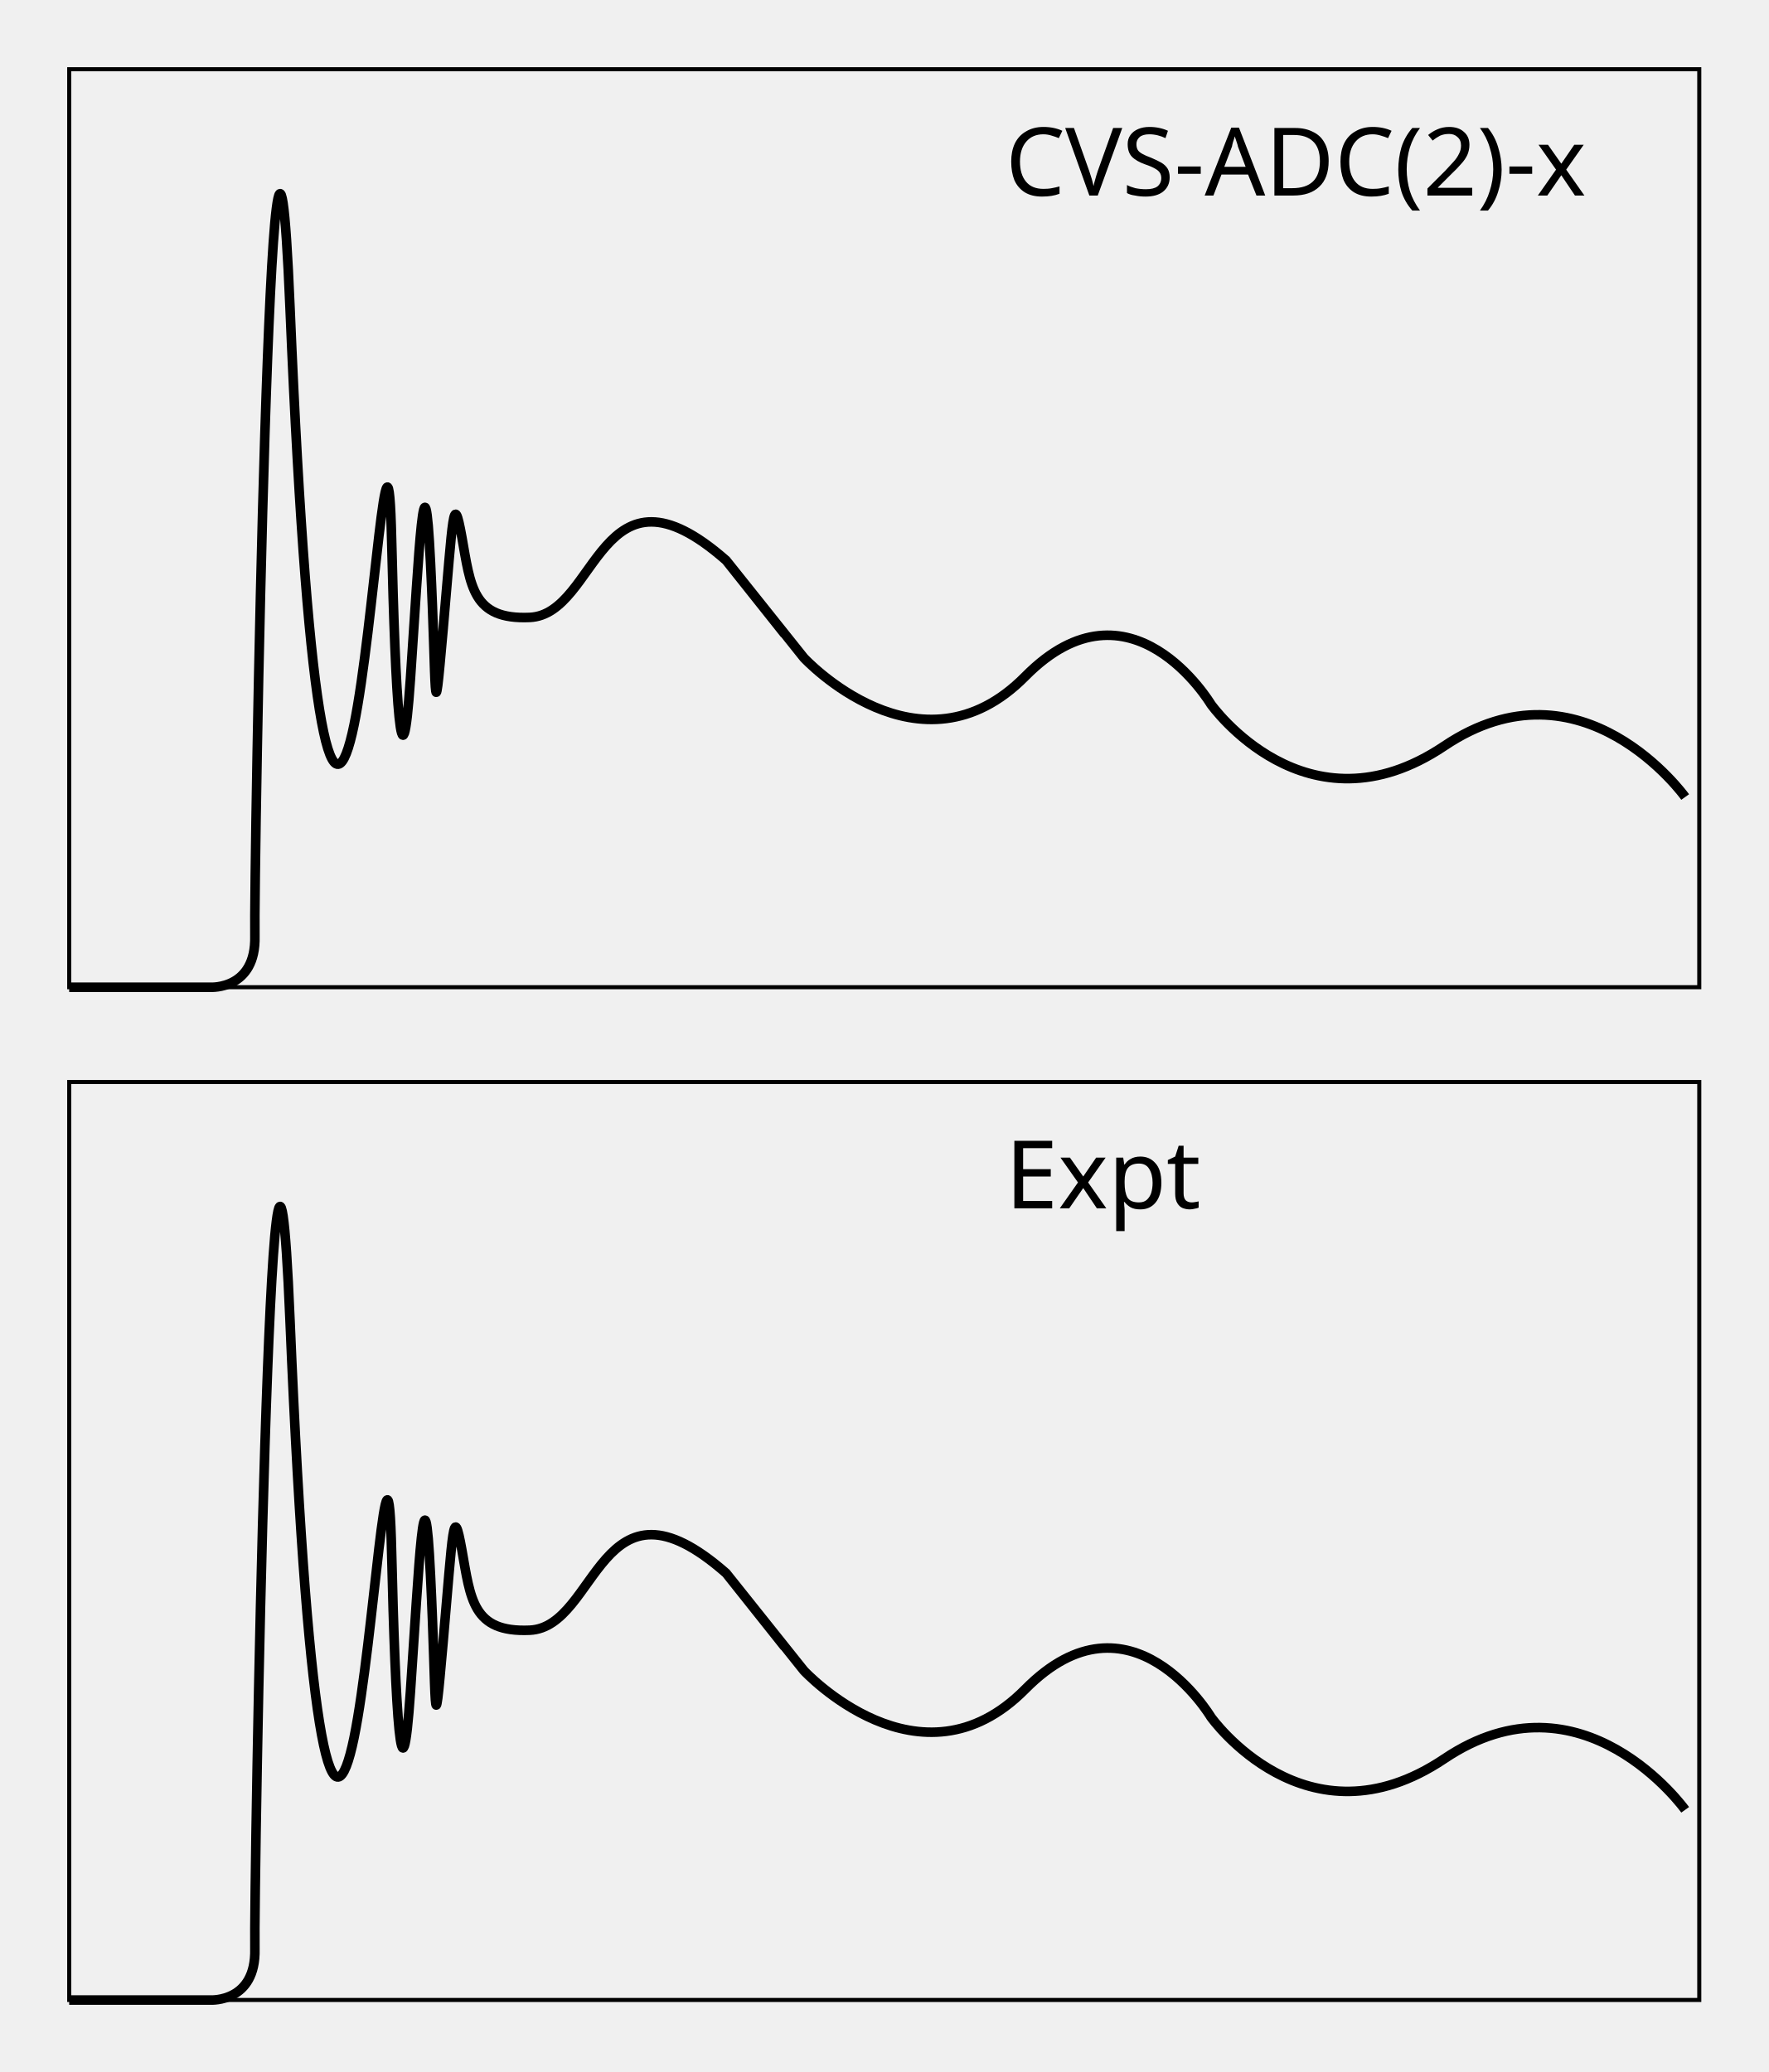
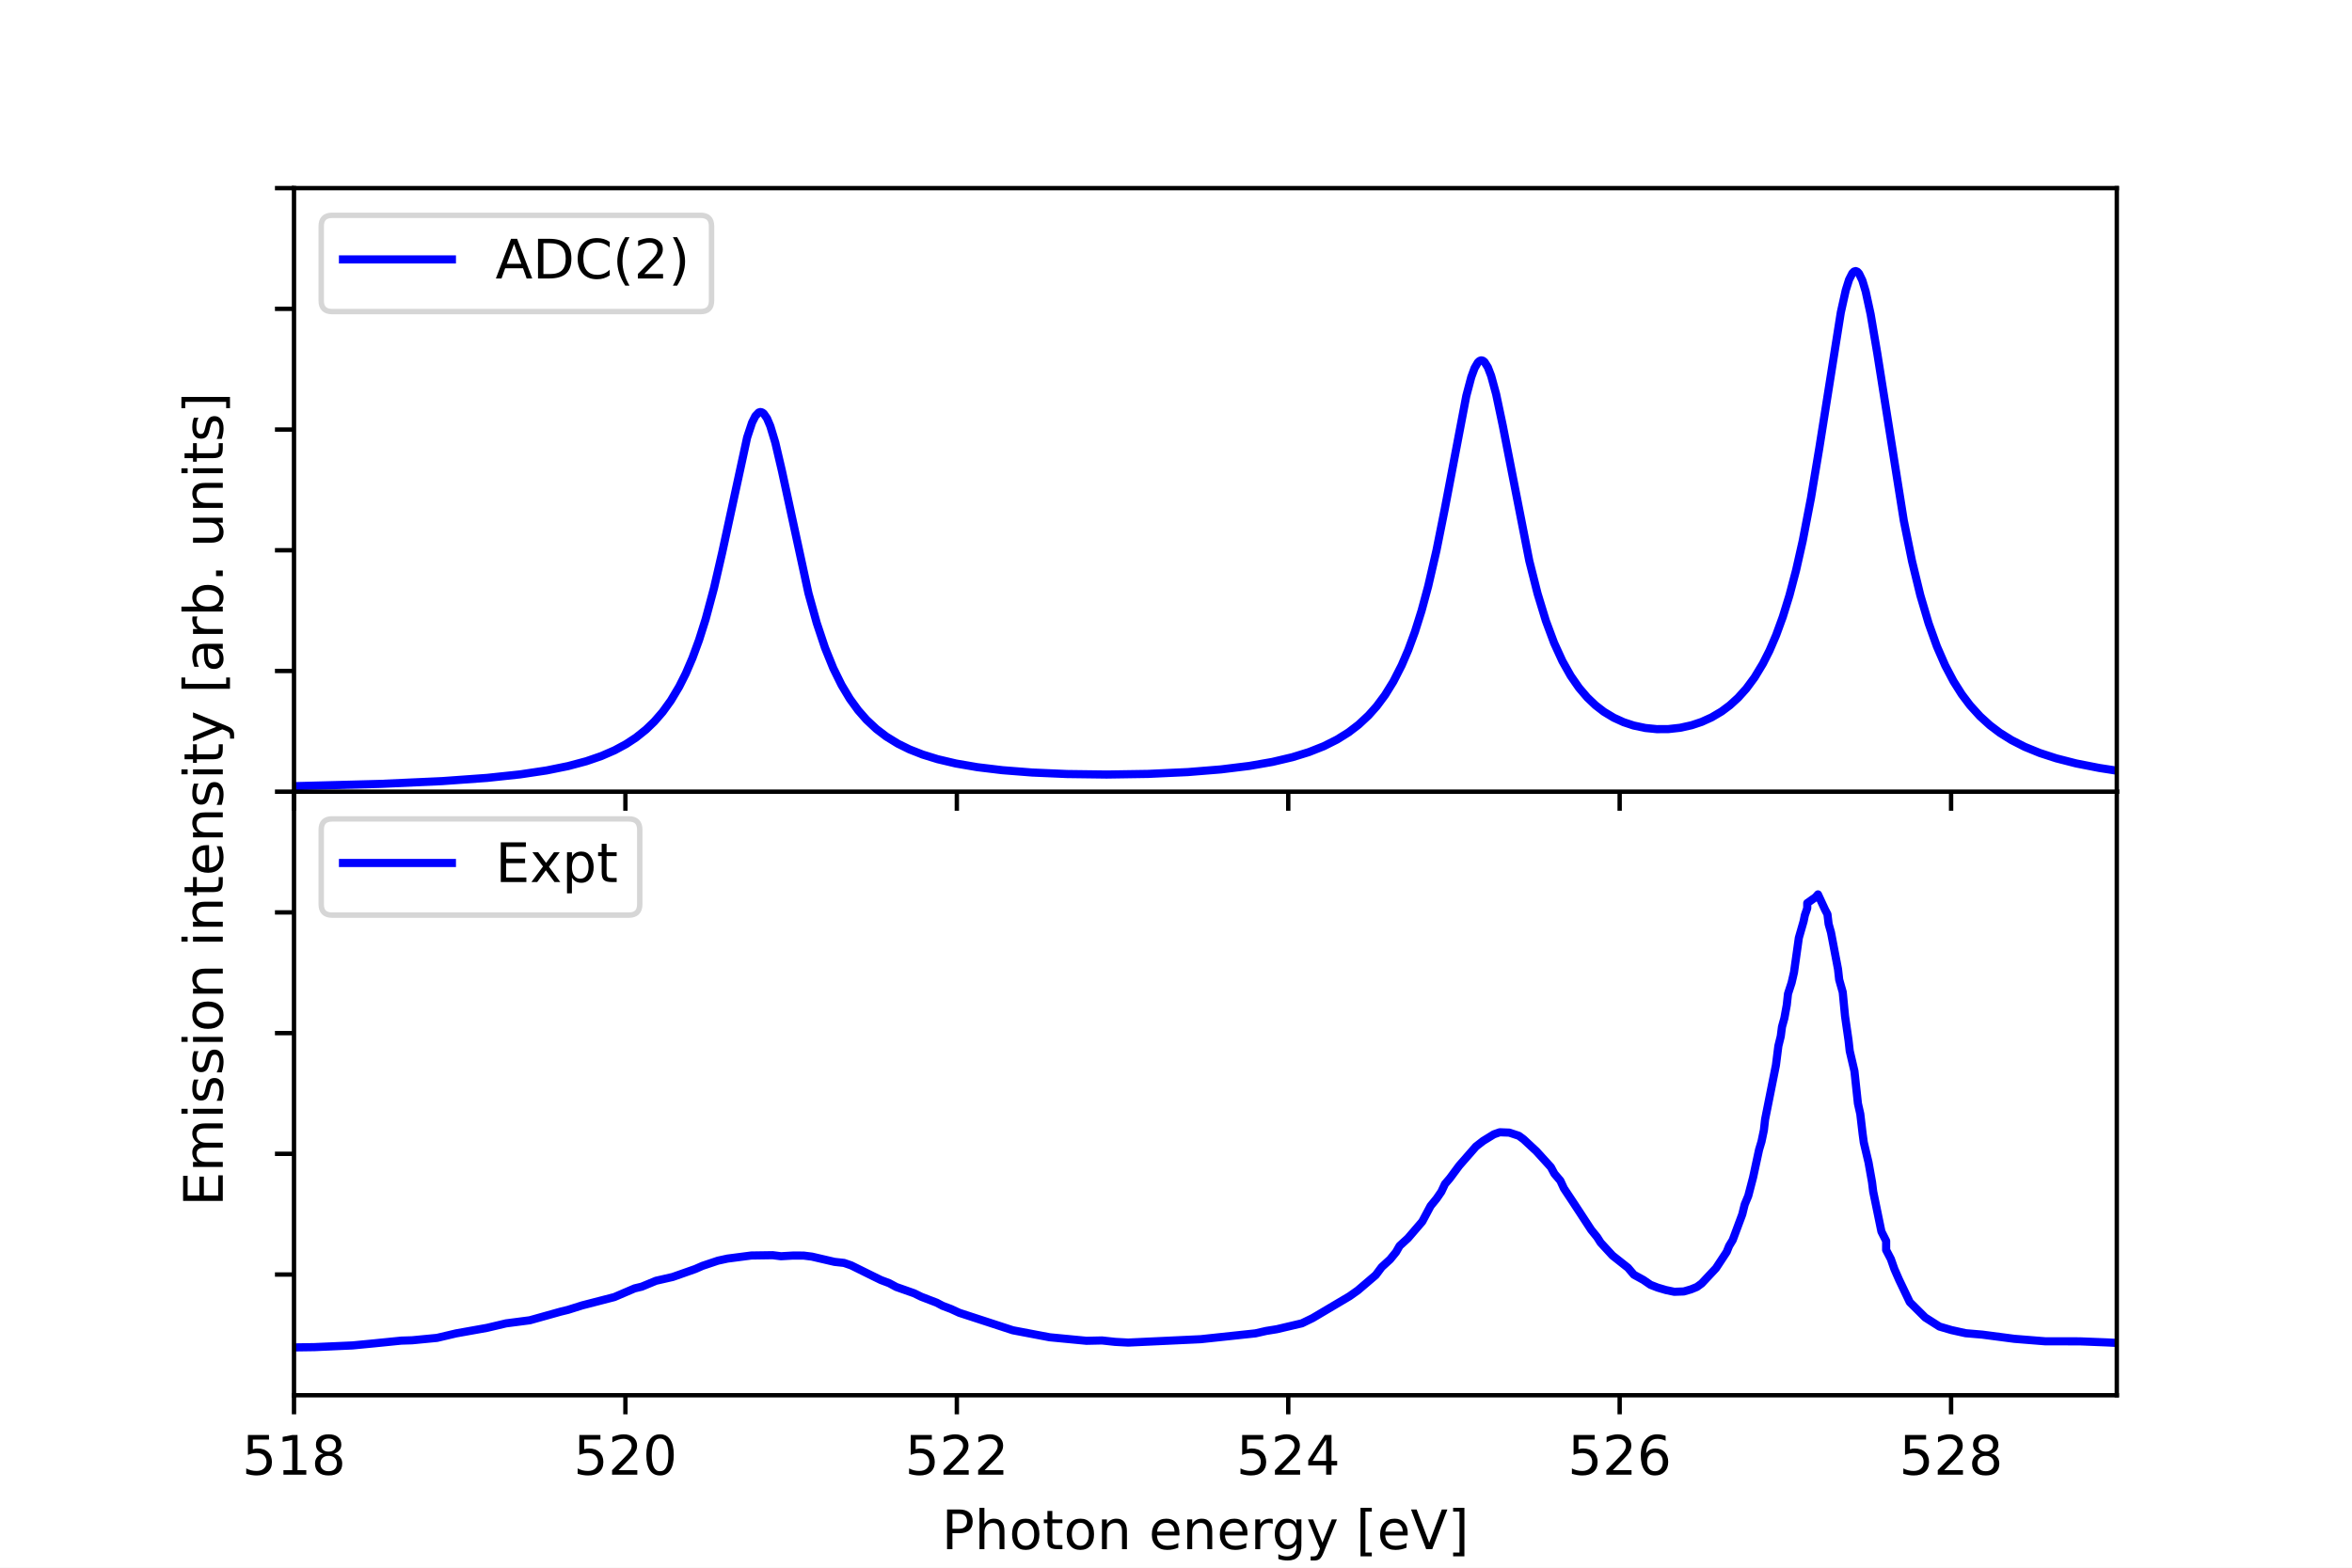
- <svg xmlns="http://www.w3.org/2000/svg" width="78.956mm" height="92.523mm" viewBox="0 0 78.956 92.523" version="1.1" id="svg965">
-   <defs id="defs962" />
-   <g id="layer1" transform="translate(-40.52947,-36.53463)">
-     <path style="fill:none;stroke:#000000;stroke-width:0.427;stroke-linecap:butt;stroke-linejoin:miter;stroke-miterlimit:4;stroke-dasharray:none;stroke-opacity:1" d="m 43.618,80.619 h 6.33 c 0,0 2.017,0.104 1.961,-2.279 -0.056,-2.383 0.728,-48.169 1.568,-28.073 0.84,20.096 1.961,22.997 2.857,18.646 0.896,-4.351 1.512,-15.435 1.68,-8.287 0.168,7.148 0.448,11.913 0.84,6.215 0.392,-5.697 0.616,-10.877 0.896,-5.179 0.28,5.697 0.112,8.08 0.56,3.004 0.448,-5.076 0.448,-6.319 0.84,-4.144 0.392,2.175 0.464,3.697 3.031,3.583 3.054,-0.136 3.108,-7.519 8.766,-2.547 l 2.616,3.291 -2.616,-3.291 3.473,4.351 c 0,0 5.176,5.594 9.881,0.829 4.705,-4.765 8.29,1.243 8.29,1.243 0,0 4.257,6.008 10.419,1.865 6.162,-4.144 10.755,2.279 10.755,2.279" id="path3781" />
-     <rect style="fill:none;stroke:#000000;stroke-width:0.182;stroke-linecap:square" id="rect1134" width="72.774" height="40.991" x="43.62" y="39.626" />
-     <text xml:space="preserve" style="font-size:4.233px;line-height:1.25;font-family:sans-serif;word-spacing:0px;stroke-width:0.265" x="85.411" y="45.267" id="text1680">
-       <tspan id="tspan1678" style="font-size:4.233px;stroke-width:0.265" x="85.411" y="45.267">CVS-ADC(2)-x</tspan>
-     </text>
-     <path style="fill:none;stroke:#000000;stroke-width:0.427;stroke-linecap:butt;stroke-linejoin:miter;stroke-miterlimit:4;stroke-dasharray:none;stroke-opacity:1" d="m 43.618,125.844 h 6.33 c 0,0 2.017,0.104 1.961,-2.279 -0.056,-2.383 0.728,-48.169 1.568,-28.073 0.84,20.096 1.961,22.997 2.857,18.646 0.896,-4.351 1.512,-15.435 1.68,-8.287 0.168,7.148 0.448,11.913 0.84,6.215 0.392,-5.697 0.616,-10.877 0.896,-5.179 0.28,5.697 0.112,8.08 0.56,3.004 0.448,-5.076 0.448,-6.319 0.84,-4.144 0.392,2.175 0.464,3.697 3.031,3.583 3.054,-0.136 3.108,-7.519 8.766,-2.547 l 2.616,3.291 -2.616,-3.291 3.473,4.351 c 0,0 5.176,5.594 9.881,0.829 4.705,-4.765 8.29,1.243 8.29,1.243 0,0 4.257,6.008 10.419,1.865 6.162,-4.144 10.755,2.279 10.755,2.279" id="path3781-3" />
-     <rect style="fill:none;stroke:#000000;stroke-width:0.182;stroke-linecap:square" id="rect1134-6" width="72.774" height="40.991" x="43.62" y="84.85" />
-     <text xml:space="preserve" style="font-size:4.233px;line-height:1.25;font-family:sans-serif;word-spacing:0px;stroke-width:0.265" x="85.411" y="90.491" id="text1680-7">
-       <tspan id="tspan1678-5" style="font-size:4.233px;stroke-width:0.265" x="85.411" y="90.491">Expt</tspan>
-     </text>
+ <svg xmlns="http://www.w3.org/2000/svg" xmlns:xlink="http://www.w3.org/1999/xlink" height="288pt" version="1.1" viewBox="0 0 432 288" width="432pt">
+   <defs>
+     <style type="text/css">*{stroke-linecap:butt;stroke-linejoin:round;}</style>
+   </defs>
+   <g id="figure_1">
+     <g id="patch_1">
+       <path d="M 0 288  L 432 288  L 432 0  L 0 0  z " style="fill:#ffffff;" />
+     </g>
+     <g id="axes_1">
+       <g id="patch_2">
+         <path d="M 54 256.32  L 388.8 256.32  L 388.8 145.44  L 54 145.44  z " style="fill:#ffffff;" />
+       </g>
+       <g id="matplotlib.axis_1">
+         <g id="xtick_1">
+           <g id="line2d_1">
+             <defs>
+               <path d="M 0 0  L 0 3.5  " id="mb0915be056" style="stroke:#000000;stroke-width:0.8;" />
+             </defs>
+             <g>
+               <use style="stroke:#000000;stroke-width:0.8;" x="54" xlink:href="#mb0915be056" y="256.32" />
+             </g>
+           </g>
+           <g id="text_1">
+             <g transform="translate(44.45625 270.9184)scale(0.1 -0.1)">
+               <defs>
+                 <path d="M 10.797 72.906  L 49.516 72.906  L 49.516 64.594  L 19.828 64.594  L 19.828 46.734  Q 21.969 47.469 24.109 47.828  Q 26.266 48.188 28.422 48.188  Q 40.625 48.188 47.75 41.5  Q 54.891 34.812 54.891 23.391  Q 54.891 11.625 47.562 5.094  Q 40.234 -1.422 26.906 -1.422  Q 22.312 -1.422 17.547 -0.641  Q 12.797 0.141 7.719 1.703  L 7.719 11.625  Q 12.109 9.234 16.797 8.062  Q 21.484 6.891 26.703 6.891  Q 35.156 6.891 40.078 11.328  Q 45.016 15.766 45.016 23.391  Q 45.016 31 40.078 35.438  Q 35.156 39.891 26.703 39.891  Q 22.75 39.891 18.812 39.016  Q 14.891 38.141 10.797 36.281  z " id="DejaVuSans-53" />
+                 <path d="M 12.406 8.297  L 28.516 8.297  L 28.516 63.922  L 10.984 60.406  L 10.984 69.391  L 28.422 72.906  L 38.281 72.906  L 38.281 8.297  L 54.391 8.297  L 54.391 0  L 12.406 0  z " id="DejaVuSans-49" />
+                 <path d="M 31.781 34.625  Q 24.75 34.625 20.719 30.859  Q 16.703 27.094 16.703 20.516  Q 16.703 13.922 20.719 10.156  Q 24.75 6.391 31.781 6.391  Q 38.812 6.391 42.859 10.172  Q 46.922 13.969 46.922 20.516  Q 46.922 27.094 42.891 30.859  Q 38.875 34.625 31.781 34.625  z M 21.922 38.812  Q 15.578 40.375 12.031 44.719  Q 8.5 49.078 8.5 55.328  Q 8.5 64.062 14.719 69.141  Q 20.953 74.219 31.781 74.219  Q 42.672 74.219 48.875 69.141  Q 55.078 64.062 55.078 55.328  Q 55.078 49.078 51.531 44.719  Q 48 40.375 41.703 38.812  Q 48.828 37.156 52.797 32.312  Q 56.781 27.484 56.781 20.516  Q 56.781 9.906 50.312 4.234  Q 43.844 -1.422 31.781 -1.422  Q 19.734 -1.422 13.25 4.234  Q 6.781 9.906 6.781 20.516  Q 6.781 27.484 10.781 32.312  Q 14.797 37.156 21.922 38.812  z M 18.312 54.391  Q 18.312 48.734 21.844 45.562  Q 25.391 42.391 31.781 42.391  Q 38.141 42.391 41.719 45.562  Q 45.312 48.734 45.312 54.391  Q 45.312 60.062 41.719 63.234  Q 38.141 66.406 31.781 66.406  Q 25.391 66.406 21.844 63.234  Q 18.312 60.062 18.312 54.391  z " id="DejaVuSans-56" />
+               </defs>
+               <use xlink:href="#DejaVuSans-53" />
+               <use x="63.623" xlink:href="#DejaVuSans-49" />
+               <use x="127.246" xlink:href="#DejaVuSans-56" />
+             </g>
+           </g>
+         </g>
+         <g id="xtick_2">
+           <g id="line2d_2">
+             <g>
+               <use style="stroke:#000000;stroke-width:0.8;" x="114.873" xlink:href="#mb0915be056" y="256.32" />
+             </g>
+           </g>
+           <g id="text_2">
+             <g transform="translate(105.329 270.9184)scale(0.1 -0.1)">
+               <defs>
+                 <path d="M 19.188 8.297  L 53.609 8.297  L 53.609 0  L 7.328 0  L 7.328 8.297  Q 12.938 14.109 22.625 23.891  Q 32.328 33.688 34.812 36.531  Q 39.547 41.844 41.422 45.531  Q 43.312 49.219 43.312 52.781  Q 43.312 58.594 39.234 62.25  Q 35.156 65.922 28.609 65.922  Q 23.969 65.922 18.812 64.312  Q 13.672 62.703 7.812 59.422  L 7.812 69.391  Q 13.766 71.781 18.938 73  Q 24.125 74.219 28.422 74.219  Q 39.75 74.219 46.484 68.547  Q 53.219 62.891 53.219 53.422  Q 53.219 48.922 51.531 44.891  Q 49.859 40.875 45.406 35.406  Q 44.188 33.984 37.641 27.219  Q 31.109 20.453 19.188 8.297  z " id="DejaVuSans-50" />
+                 <path d="M 31.781 66.406  Q 24.172 66.406 20.328 58.906  Q 16.5 51.422 16.5 36.375  Q 16.5 21.391 20.328 13.891  Q 24.172 6.391 31.781 6.391  Q 39.453 6.391 43.281 13.891  Q 47.125 21.391 47.125 36.375  Q 47.125 51.422 43.281 58.906  Q 39.453 66.406 31.781 66.406  z M 31.781 74.219  Q 44.047 74.219 50.516 64.516  Q 56.984 54.828 56.984 36.375  Q 56.984 17.969 50.516 8.266  Q 44.047 -1.422 31.781 -1.422  Q 19.531 -1.422 13.062 8.266  Q 6.594 17.969 6.594 36.375  Q 6.594 54.828 13.062 64.516  Q 19.531 74.219 31.781 74.219  z " id="DejaVuSans-48" />
+               </defs>
+               <use xlink:href="#DejaVuSans-53" />
+               <use x="63.623" xlink:href="#DejaVuSans-50" />
+               <use x="127.246" xlink:href="#DejaVuSans-48" />
+             </g>
+           </g>
+         </g>
+         <g id="xtick_3">
+           <g id="line2d_3">
+             <g>
+               <use style="stroke:#000000;stroke-width:0.8;" x="175.745" xlink:href="#mb0915be056" y="256.32" />
+             </g>
+           </g>
+           <g id="text_3">
+             <g transform="translate(166.2017 270.9184)scale(0.1 -0.1)">
+               <use xlink:href="#DejaVuSans-53" />
+               <use x="63.623" xlink:href="#DejaVuSans-50" />
+               <use x="127.246" xlink:href="#DejaVuSans-50" />
+             </g>
+           </g>
+         </g>
+         <g id="xtick_4">
+           <g id="line2d_4">
+             <g>
+               <use style="stroke:#000000;stroke-width:0.8;" x="236.618" xlink:href="#mb0915be056" y="256.32" />
+             </g>
+           </g>
+           <g id="text_4">
+             <g transform="translate(227.0744 270.9184)scale(0.1 -0.1)">
+               <defs>
+                 <path d="M 37.797 64.312  L 12.891 25.391  L 37.797 25.391  z M 35.203 72.906  L 47.609 72.906  L 47.609 25.391  L 58.016 25.391  L 58.016 17.188  L 47.609 17.188  L 47.609 0  L 37.797 0  L 37.797 17.188  L 4.891 17.188  L 4.891 26.703  z " id="DejaVuSans-52" />
+               </defs>
+               <use xlink:href="#DejaVuSans-53" />
+               <use x="63.623" xlink:href="#DejaVuSans-50" />
+               <use x="127.246" xlink:href="#DejaVuSans-52" />
+             </g>
+           </g>
+         </g>
+         <g id="xtick_5">
+           <g id="line2d_5">
+             <g>
+               <use style="stroke:#000000;stroke-width:0.8;" x="297.491" xlink:href="#mb0915be056" y="256.32" />
+             </g>
+           </g>
+           <g id="text_5">
+             <g transform="translate(287.9472 270.9184)scale(0.1 -0.1)">
+               <defs>
+                 <path d="M 33.016 40.375  Q 26.375 40.375 22.484 35.828  Q 18.609 31.297 18.609 23.391  Q 18.609 15.531 22.484 10.953  Q 26.375 6.391 33.016 6.391  Q 39.656 6.391 43.531 10.953  Q 47.406 15.531 47.406 23.391  Q 47.406 31.297 43.531 35.828  Q 39.656 40.375 33.016 40.375  z M 52.594 71.297  L 52.594 62.312  Q 48.875 64.062 45.094 64.984  Q 41.312 65.922 37.594 65.922  Q 27.828 65.922 22.672 59.328  Q 17.531 52.734 16.797 39.406  Q 19.672 43.656 24.016 45.922  Q 28.375 48.188 33.594 48.188  Q 44.578 48.188 50.953 41.516  Q 57.328 34.859 57.328 23.391  Q 57.328 12.156 50.688 5.359  Q 44.047 -1.422 33.016 -1.422  Q 20.359 -1.422 13.672 8.266  Q 6.984 17.969 6.984 36.375  Q 6.984 53.656 15.188 63.938  Q 23.391 74.219 37.203 74.219  Q 40.922 74.219 44.703 73.484  Q 48.484 72.75 52.594 71.297  z " id="DejaVuSans-54" />
+               </defs>
+               <use xlink:href="#DejaVuSans-53" />
+               <use x="63.623" xlink:href="#DejaVuSans-50" />
+               <use x="127.246" xlink:href="#DejaVuSans-54" />
+             </g>
+           </g>
+         </g>
+         <g id="xtick_6">
+           <g id="line2d_6">
+             <g>
+               <use style="stroke:#000000;stroke-width:0.8;" x="358.364" xlink:href="#mb0915be056" y="256.32" />
+             </g>
+           </g>
+           <g id="text_6">
+             <g transform="translate(348.8199 270.9184)scale(0.1 -0.1)">
+               <use xlink:href="#DejaVuSans-53" />
+               <use x="63.623" xlink:href="#DejaVuSans-50" />
+               <use x="127.246" xlink:href="#DejaVuSans-56" />
+             </g>
+           </g>
+         </g>
+         <g id="text_7">
+           <g transform="translate(172.9688 284.5966)scale(0.1 -0.1)">
+             <defs>
+               <path d="M 19.672 64.797  L 19.672 37.406  L 32.078 37.406  Q 38.969 37.406 42.719 40.969  Q 46.484 44.531 46.484 51.125  Q 46.484 57.672 42.719 61.234  Q 38.969 64.797 32.078 64.797  z M 9.812 72.906  L 32.078 72.906  Q 44.344 72.906 50.609 67.359  Q 56.891 61.812 56.891 51.125  Q 56.891 40.328 50.609 34.812  Q 44.344 29.297 32.078 29.297  L 19.672 29.297  L 19.672 0  L 9.812 0  z " id="DejaVuSans-80" />
+               <path d="M 54.891 33.016  L 54.891 0  L 45.906 0  L 45.906 32.719  Q 45.906 40.484 42.875 44.328  Q 39.844 48.188 33.797 48.188  Q 26.516 48.188 22.312 43.547  Q 18.109 38.922 18.109 30.906  L 18.109 0  L 9.078 0  L 9.078 75.984  L 18.109 75.984  L 18.109 46.188  Q 21.344 51.125 25.703 53.562  Q 30.078 56 35.797 56  Q 45.219 56 50.047 50.172  Q 54.891 44.344 54.891 33.016  z " id="DejaVuSans-104" />
+               <path d="M 30.609 48.391  Q 23.391 48.391 19.188 42.75  Q 14.984 37.109 14.984 27.297  Q 14.984 17.484 19.156 11.844  Q 23.344 6.203 30.609 6.203  Q 37.797 6.203 41.984 11.859  Q 46.188 17.531 46.188 27.297  Q 46.188 37.016 41.984 42.703  Q 37.797 48.391 30.609 48.391  z M 30.609 56  Q 42.328 56 49.016 48.375  Q 55.719 40.766 55.719 27.297  Q 55.719 13.875 49.016 6.219  Q 42.328 -1.422 30.609 -1.422  Q 18.844 -1.422 12.172 6.219  Q 5.516 13.875 5.516 27.297  Q 5.516 40.766 12.172 48.375  Q 18.844 56 30.609 56  z " id="DejaVuSans-111" />
+               <path d="M 18.312 70.219  L 18.312 54.688  L 36.812 54.688  L 36.812 47.703  L 18.312 47.703  L 18.312 18.016  Q 18.312 11.328 20.141 9.422  Q 21.969 7.516 27.594 7.516  L 36.812 7.516  L 36.812 0  L 27.594 0  Q 17.188 0 13.234 3.875  Q 9.281 7.766 9.281 18.016  L 9.281 47.703  L 2.688 47.703  L 2.688 54.688  L 9.281 54.688  L 9.281 70.219  z " id="DejaVuSans-116" />
+               <path d="M 54.891 33.016  L 54.891 0  L 45.906 0  L 45.906 32.719  Q 45.906 40.484 42.875 44.328  Q 39.844 48.188 33.797 48.188  Q 26.516 48.188 22.312 43.547  Q 18.109 38.922 18.109 30.906  L 18.109 0  L 9.078 0  L 9.078 54.688  L 18.109 54.688  L 18.109 46.188  Q 21.344 51.125 25.703 53.562  Q 30.078 56 35.797 56  Q 45.219 56 50.047 50.172  Q 54.891 44.344 54.891 33.016  z " id="DejaVuSans-110" />
+               <path id="DejaVuSans-32" />
+               <path d="M 56.203 29.594  L 56.203 25.203  L 14.891 25.203  Q 15.484 15.922 20.484 11.062  Q 25.484 6.203 34.422 6.203  Q 39.594 6.203 44.453 7.469  Q 49.312 8.734 54.109 11.281  L 54.109 2.781  Q 49.266 0.734 44.188 -0.344  Q 39.109 -1.422 33.891 -1.422  Q 20.797 -1.422 13.156 6.188  Q 5.516 13.812 5.516 26.812  Q 5.516 40.234 12.766 48.109  Q 20.016 56 32.328 56  Q 43.359 56 49.781 48.891  Q 56.203 41.797 56.203 29.594  z M 47.219 32.234  Q 47.125 39.594 43.094 43.984  Q 39.062 48.391 32.422 48.391  Q 24.906 48.391 20.391 44.141  Q 15.875 39.891 15.188 32.172  z " id="DejaVuSans-101" />
+               <path d="M 41.109 46.297  Q 39.594 47.172 37.812 47.578  Q 36.031 48 33.891 48  Q 26.266 48 22.188 43.047  Q 18.109 38.094 18.109 28.812  L 18.109 0  L 9.078 0  L 9.078 54.688  L 18.109 54.688  L 18.109 46.188  Q 20.953 51.172 25.484 53.578  Q 30.031 56 36.531 56  Q 37.453 56 38.578 55.875  Q 39.703 55.766 41.062 55.516  z " id="DejaVuSans-114" />
+               <path d="M 45.406 27.984  Q 45.406 37.75 41.375 43.109  Q 37.359 48.484 30.078 48.484  Q 22.859 48.484 18.828 43.109  Q 14.797 37.75 14.797 27.984  Q 14.797 18.266 18.828 12.891  Q 22.859 7.516 30.078 7.516  Q 37.359 7.516 41.375 12.891  Q 45.406 18.266 45.406 27.984  z M 54.391 6.781  Q 54.391 -7.172 48.188 -13.984  Q 42 -20.797 29.203 -20.797  Q 24.469 -20.797 20.266 -20.094  Q 16.062 -19.391 12.109 -17.922  L 12.109 -9.188  Q 16.062 -11.328 19.922 -12.344  Q 23.781 -13.375 27.781 -13.375  Q 36.625 -13.375 41.016 -8.766  Q 45.406 -4.156 45.406 5.172  L 45.406 9.625  Q 42.625 4.781 38.281 2.391  Q 33.938 0 27.875 0  Q 17.828 0 11.672 7.656  Q 5.516 15.328 5.516 27.984  Q 5.516 40.672 11.672 48.328  Q 17.828 56 27.875 56  Q 33.938 56 38.281 53.609  Q 42.625 51.219 45.406 46.391  L 45.406 54.688  L 54.391 54.688  z " id="DejaVuSans-103" />
+               <path d="M 32.172 -5.078  Q 28.375 -14.844 24.75 -17.812  Q 21.141 -20.797 15.094 -20.797  L 7.906 -20.797  L 7.906 -13.281  L 13.188 -13.281  Q 16.891 -13.281 18.938 -11.516  Q 21 -9.766 23.484 -3.219  L 25.094 0.875  L 2.984 54.688  L 12.5 54.688  L 29.594 11.922  L 46.688 54.688  L 56.203 54.688  z " id="DejaVuSans-121" />
+               <path d="M 8.594 75.984  L 29.297 75.984  L 29.297 69  L 17.578 69  L 17.578 -6.203  L 29.297 -6.203  L 29.297 -13.188  L 8.594 -13.188  z " id="DejaVuSans-91" />
+               <path d="M 28.609 0  L 0.781 72.906  L 11.078 72.906  L 34.188 11.531  L 57.328 72.906  L 67.578 72.906  L 39.797 0  z " id="DejaVuSans-86" />
+               <path d="M 30.422 75.984  L 30.422 -13.188  L 9.719 -13.188  L 9.719 -6.203  L 21.391 -6.203  L 21.391 69  L 9.719 69  L 9.719 75.984  z " id="DejaVuSans-93" />
+             </defs>
+             <use xlink:href="#DejaVuSans-80" />
+             <use x="60.303" xlink:href="#DejaVuSans-104" />
+             <use x="123.682" xlink:href="#DejaVuSans-111" />
+             <use x="184.863" xlink:href="#DejaVuSans-116" />
+             <use x="224.072" xlink:href="#DejaVuSans-111" />
+             <use x="285.254" xlink:href="#DejaVuSans-110" />
+             <use x="348.633" xlink:href="#DejaVuSans-32" />
+             <use x="380.42" xlink:href="#DejaVuSans-101" />
+             <use x="441.943" xlink:href="#DejaVuSans-110" />
+             <use x="505.322" xlink:href="#DejaVuSans-101" />
+             <use x="566.846" xlink:href="#DejaVuSans-114" />
+             <use x="606.209" xlink:href="#DejaVuSans-103" />
+             <use x="669.686" xlink:href="#DejaVuSans-121" />
+             <use x="728.865" xlink:href="#DejaVuSans-32" />
+             <use x="760.652" xlink:href="#DejaVuSans-91" />
+             <use x="799.666" xlink:href="#DejaVuSans-101" />
+             <use x="861.189" xlink:href="#DejaVuSans-86" />
+             <use x="929.598" xlink:href="#DejaVuSans-93" />
+           </g>
+         </g>
+       </g>
+       <g id="matplotlib.axis_2">
+         <g id="ytick_1">
+           <g id="line2d_7">
+             <defs>
+               <path d="M 0 0  L -3.5 0  " id="mdc1928d1d3" style="stroke:#000000;stroke-width:0.8;" />
+             </defs>
+             <g>
+               <use style="stroke:#000000;stroke-width:0.8;" x="54" xlink:href="#mdc1928d1d3" y="234.144" />
+             </g>
+           </g>
+         </g>
+         <g id="ytick_2">
+           <g id="line2d_8">
+             <g>
+               <use style="stroke:#000000;stroke-width:0.8;" x="54" xlink:href="#mdc1928d1d3" y="211.968" />
+             </g>
+           </g>
+         </g>
+         <g id="ytick_3">
+           <g id="line2d_9">
+             <g>
+               <use style="stroke:#000000;stroke-width:0.8;" x="54" xlink:href="#mdc1928d1d3" y="189.792" />
+             </g>
+           </g>
+         </g>
+         <g id="ytick_4">
+           <g id="line2d_10">
+             <g>
+               <use style="stroke:#000000;stroke-width:0.8;" x="54" xlink:href="#mdc1928d1d3" y="167.616" />
+             </g>
+           </g>
+         </g>
+         <g id="ytick_5">
+           <g id="line2d_11">
+             <g>
+               <use style="stroke:#000000;stroke-width:0.8;" x="54" xlink:href="#mdc1928d1d3" y="145.44" />
+             </g>
+           </g>
+         </g>
+         <g id="text_8">
+           <g transform="translate(40.92031 329.673)rotate(-90)scale(0.1 -0.1)">
+             <defs>
+               <path d="M 9.812 72.906  L 55.906 72.906  L 55.906 64.594  L 19.672 64.594  L 19.672 43.016  L 54.391 43.016  L 54.391 34.719  L 19.672 34.719  L 19.672 8.297  L 56.781 8.297  L 56.781 0  L 9.812 0  z " id="DejaVuSans-69" />
+               <path d="M 52 44.188  Q 55.375 50.25 60.062 53.125  Q 64.75 56 71.094 56  Q 79.641 56 84.281 50.016  Q 88.922 44.047 88.922 33.016  L 88.922 0  L 79.891 0  L 79.891 32.719  Q 79.891 40.578 77.094 44.375  Q 74.312 48.188 68.609 48.188  Q 61.625 48.188 57.562 43.547  Q 53.516 38.922 53.516 30.906  L 53.516 0  L 44.484 0  L 44.484 32.719  Q 44.484 40.625 41.703 44.406  Q 38.922 48.188 33.109 48.188  Q 26.219 48.188 22.156 43.531  Q 18.109 38.875 18.109 30.906  L 18.109 0  L 9.078 0  L 9.078 54.688  L 18.109 54.688  L 18.109 46.188  Q 21.188 51.219 25.484 53.609  Q 29.781 56 35.688 56  Q 41.656 56 45.828 52.969  Q 50 49.953 52 44.188  z " id="DejaVuSans-109" />
+               <path d="M 9.422 54.688  L 18.406 54.688  L 18.406 0  L 9.422 0  z M 9.422 75.984  L 18.406 75.984  L 18.406 64.594  L 9.422 64.594  z " id="DejaVuSans-105" />
+               <path d="M 44.281 53.078  L 44.281 44.578  Q 40.484 46.531 36.375 47.5  Q 32.281 48.484 27.875 48.484  Q 21.188 48.484 17.844 46.438  Q 14.5 44.391 14.5 40.281  Q 14.5 37.156 16.891 35.375  Q 19.281 33.594 26.516 31.984  L 29.594 31.297  Q 39.156 29.25 43.188 25.516  Q 47.219 21.781 47.219 15.094  Q 47.219 7.469 41.188 3.016  Q 35.156 -1.422 24.609 -1.422  Q 20.219 -1.422 15.453 -0.562  Q 10.688 0.297 5.422 2  L 5.422 11.281  Q 10.406 8.688 15.234 7.391  Q 20.062 6.109 24.812 6.109  Q 31.156 6.109 34.562 8.281  Q 37.984 10.453 37.984 14.406  Q 37.984 18.062 35.516 20.016  Q 33.062 21.969 24.703 23.781  L 21.578 24.516  Q 13.234 26.266 9.516 29.906  Q 5.812 33.547 5.812 39.891  Q 5.812 47.609 11.281 51.797  Q 16.75 56 26.812 56  Q 31.781 56 36.172 55.266  Q 40.578 54.547 44.281 53.078  z " id="DejaVuSans-115" />
+               <path d="M 34.281 27.484  Q 23.391 27.484 19.188 25  Q 14.984 22.516 14.984 16.5  Q 14.984 11.719 18.141 8.906  Q 21.297 6.109 26.703 6.109  Q 34.188 6.109 38.703 11.406  Q 43.219 16.703 43.219 25.484  L 43.219 27.484  z M 52.203 31.203  L 52.203 0  L 43.219 0  L 43.219 8.297  Q 40.141 3.328 35.547 0.953  Q 30.953 -1.422 24.312 -1.422  Q 15.922 -1.422 10.953 3.297  Q 6 8.016 6 15.922  Q 6 25.141 12.172 29.828  Q 18.359 34.516 30.609 34.516  L 43.219 34.516  L 43.219 35.406  Q 43.219 41.609 39.141 45  Q 35.062 48.391 27.688 48.391  Q 23 48.391 18.547 47.266  Q 14.109 46.141 10.016 43.891  L 10.016 52.203  Q 14.938 54.109 19.578 55.047  Q 24.219 56 28.609 56  Q 40.484 56 46.344 49.844  Q 52.203 43.703 52.203 31.203  z " id="DejaVuSans-97" />
+               <path d="M 48.688 27.297  Q 48.688 37.203 44.609 42.844  Q 40.531 48.484 33.406 48.484  Q 26.266 48.484 22.188 42.844  Q 18.109 37.203 18.109 27.297  Q 18.109 17.391 22.188 11.75  Q 26.266 6.109 33.406 6.109  Q 40.531 6.109 44.609 11.75  Q 48.688 17.391 48.688 27.297  z M 18.109 46.391  Q 20.953 51.266 25.266 53.625  Q 29.594 56 35.594 56  Q 45.562 56 51.781 48.094  Q 58.016 40.188 58.016 27.297  Q 58.016 14.406 51.781 6.484  Q 45.562 -1.422 35.594 -1.422  Q 29.594 -1.422 25.266 0.953  Q 20.953 3.328 18.109 8.203  L 18.109 0  L 9.078 0  L 9.078 75.984  L 18.109 75.984  z " id="DejaVuSans-98" />
+               <path d="M 10.688 12.406  L 21 12.406  L 21 0  L 10.688 0  z " id="DejaVuSans-46" />
+               <path d="M 8.5 21.578  L 8.5 54.688  L 17.484 54.688  L 17.484 21.922  Q 17.484 14.156 20.5 10.266  Q 23.531 6.391 29.594 6.391  Q 36.859 6.391 41.078 11.031  Q 45.312 15.672 45.312 23.688  L 45.312 54.688  L 54.297 54.688  L 54.297 0  L 45.312 0  L 45.312 8.406  Q 42.047 3.422 37.719 1  Q 33.406 -1.422 27.688 -1.422  Q 18.266 -1.422 13.375 4.438  Q 8.5 10.297 8.5 21.578  z M 31.109 56  z " id="DejaVuSans-117" />
+             </defs>
+             <use xlink:href="#DejaVuSans-32" />
+             <use x="31.787" xlink:href="#DejaVuSans-32" />
+             <use x="63.574" xlink:href="#DejaVuSans-32" />
+             <use x="95.361" xlink:href="#DejaVuSans-32" />
+             <use x="127.148" xlink:href="#DejaVuSans-32" />
+             <use x="158.936" xlink:href="#DejaVuSans-32" />
+             <use x="190.723" xlink:href="#DejaVuSans-32" />
+             <use x="222.51" xlink:href="#DejaVuSans-32" />
+             <use x="254.297" xlink:href="#DejaVuSans-32" />
+             <use x="286.084" xlink:href="#DejaVuSans-32" />
+             <use x="317.871" xlink:href="#DejaVuSans-32" />
+             <use x="349.658" xlink:href="#DejaVuSans-32" />
+             <use x="381.445" xlink:href="#DejaVuSans-32" />
+             <use x="413.232" xlink:href="#DejaVuSans-32" />
+             <use x="445.02" xlink:href="#DejaVuSans-32" />
+             <use x="476.807" xlink:href="#DejaVuSans-32" />
+             <use x="508.594" xlink:href="#DejaVuSans-32" />
+             <use x="540.381" xlink:href="#DejaVuSans-32" />
+             <use x="572.168" xlink:href="#DejaVuSans-32" />
+             <use x="603.955" xlink:href="#DejaVuSans-32" />
+             <use x="635.742" xlink:href="#DejaVuSans-32" />
+             <use x="667.529" xlink:href="#DejaVuSans-32" />
+             <use x="699.316" xlink:href="#DejaVuSans-32" />
+             <use x="731.104" xlink:href="#DejaVuSans-32" />
+             <use x="762.891" xlink:href="#DejaVuSans-32" />
+             <use x="794.678" xlink:href="#DejaVuSans-32" />
+             <use x="826.465" xlink:href="#DejaVuSans-32" />
+             <use x="858.252" xlink:href="#DejaVuSans-32" />
+             <use x="890.039" xlink:href="#DejaVuSans-32" />
+             <use x="921.826" xlink:href="#DejaVuSans-32" />
+             <use x="953.613" xlink:href="#DejaVuSans-32" />
+             <use x="985.4" xlink:href="#DejaVuSans-32" />
+             <use x="1017.188" xlink:href="#DejaVuSans-32" />
+             <use x="1048.975" xlink:href="#DejaVuSans-32" />
+             <use x="1080.762" xlink:href="#DejaVuSans-69" />
+             <use x="1143.945" xlink:href="#DejaVuSans-109" />
+             <use x="1241.357" xlink:href="#DejaVuSans-105" />
+             <use x="1269.141" xlink:href="#DejaVuSans-115" />
+             <use x="1321.24" xlink:href="#DejaVuSans-115" />
+             <use x="1373.34" xlink:href="#DejaVuSans-105" />
+             <use x="1401.123" xlink:href="#DejaVuSans-111" />
+             <use x="1462.305" xlink:href="#DejaVuSans-110" />
+             <use x="1525.684" xlink:href="#DejaVuSans-32" />
+             <use x="1557.471" xlink:href="#DejaVuSans-105" />
+             <use x="1585.254" xlink:href="#DejaVuSans-110" />
+             <use x="1648.633" xlink:href="#DejaVuSans-116" />
+             <use x="1687.842" xlink:href="#DejaVuSans-101" />
+             <use x="1749.365" xlink:href="#DejaVuSans-110" />
+             <use x="1812.744" xlink:href="#DejaVuSans-115" />
+             <use x="1864.844" xlink:href="#DejaVuSans-105" />
+             <use x="1892.627" xlink:href="#DejaVuSans-116" />
+             <use x="1931.836" xlink:href="#DejaVuSans-121" />
+             <use x="1991.016" xlink:href="#DejaVuSans-32" />
+             <use x="2022.803" xlink:href="#DejaVuSans-91" />
+             <use x="2061.816" xlink:href="#DejaVuSans-97" />
+             <use x="2123.096" xlink:href="#DejaVuSans-114" />
+             <use x="2164.209" xlink:href="#DejaVuSans-98" />
+             <use x="2227.686" xlink:href="#DejaVuSans-46" />
+             <use x="2259.473" xlink:href="#DejaVuSans-32" />
+             <use x="2291.26" xlink:href="#DejaVuSans-117" />
+             <use x="2354.639" xlink:href="#DejaVuSans-110" />
+             <use x="2418.018" xlink:href="#DejaVuSans-105" />
+             <use x="2445.801" xlink:href="#DejaVuSans-116" />
+             <use x="2485.01" xlink:href="#DejaVuSans-115" />
+             <use x="2537.109" xlink:href="#DejaVuSans-93" />
+           </g>
+         </g>
+       </g>
+       <g id="line2d_12">
+         <path clip-path="url(#p360b7dc929)" d="M 23.89 248.141  L 28.697 248.083  L 31.756 247.96  L 33.722 248.026  L 35.47 247.964  L 37.218 248.03  L 43.992 247.911  L 47.706 247.852  L 53.606 247.54  L 57.758 247.481  L 64.751 247.17  L 68.684 246.792  L 73.711 246.287  L 75.678 246.226  L 80.267 245.784  L 83.765 244.958  L 89.448 243.943  L 92.946 243.116  L 97.317 242.547  L 103.002 240.956  L 104.314 240.638  L 106.938 239.811  L 112.841 238.285  L 116.559 236.692  L 117.87 236.374  L 120.495 235.291  L 123.556 234.592  L 127.71 233.128  L 129.023 232.554  L 131.865 231.599  L 133.614 231.218  L 137.986 230.649  L 141.919 230.59  L 143.448 230.783  L 145.633 230.658  L 147.599 230.661  L 149.128 230.854  L 153.277 231.818  L 155.025 232.012  L 156.335 232.461  L 160.481 234.511  L 161.791 235.152  L 163.319 235.729  L 164.628 236.433  L 167.903 237.587  L 169.212 238.228  L 172.05 239.318  L 173.141 239.894  L 174.669 240.472  L 176.197 241.176  L 186.022 244.384  L 192.792 245.67  L 199.564 246.318  L 202.405 246.257  L 204.808 246.516  L 207.211 246.647  L 220.54 246.025  L 230.594 244.951  L 232.561 244.506  L 234.528 244.189  L 239.119 243.109  L 241.088 242.153  L 247.871 238.136  L 249.403 237.051  L 252.687 234.244  L 253.783 232.775  L 255.316 231.371  L 256.411 230.031  L 257.07 228.882  L 258.602 227.478  L 261.232 224.414  L 262.768 221.54  L 263.863 220.2  L 264.74 218.923  L 265.399 217.518  L 266.276 216.496  L 268.029 214.134  L 271.096 210.624  L 272.41 209.603  L 274.379 208.391  L 275.472 208.009  L 277.22 208.075  L 278.967 208.653  L 279.839 209.293  L 282.237 211.532  L 284.853 214.411  L 285.505 215.626  L 286.595 216.905  L 287.247 218.312  L 288.989 220.934  L 292.254 225.923  L 293.344 227.266  L 293.997 228.289  L 296.176 230.656  L 299.011 232.896  L 300.101 234.176  L 301.846 235.136  L 303.155 236.033  L 304.465 236.545  L 305.993 236.995  L 307.522 237.316  L 309.27 237.254  L 310.582 236.873  L 311.675 236.427  L 312.551 235.789  L 315.18 232.98  L 317.153 229.98  L 317.593 228.894  L 318.251 227.808  L 320.01 223.082  L 320.451 221.293  L 321.11 219.697  L 321.992 216.311  L 323.097 211.2  L 323.537 209.731  L 323.979 207.623  L 324.202 205.642  L 326.192 195.676  L 326.638 192.163  L 327.079 190.374  L 327.302 188.649  L 327.742 187.052  L 328.185 184.624  L 328.408 182.58  L 329.069 180.536  L 329.51 178.619  L 330.399 172.294  L 331.28 169.228  L 331.501 168.142  L 331.941 166.865  L 331.944 165.906  L 333.476 164.822  L 333.914 164.311  L 335.218 167.124  L 335.653 167.956  L 335.868 169.745  L 336.301 171.279  L 337.596 178.054  L 337.81 179.972  L 338.46 182.273  L 338.886 186.683  L 339.531 191.156  L 339.745 193.074  L 340.611 196.781  L 341.252 202.725  L 341.684 204.642  L 342.113 208.285  L 342.328 209.883  L 343.193 213.526  L 343.84 217.169  L 344.054 218.895  L 345.566 226.245  L 346.436 227.972  L 346.432 229.633  L 347.302 231.296  L 347.953 233.15  L 348.823 235.132  L 350.779 239.224  L 353.613 242.039  L 356.231 243.704  L 358.415 244.345  L 361.035 244.924  L 364.094 245.183  L 369.991 245.957  L 375.671 246.412  L 382.007 246.42  L 387.032 246.618  L 393.368 246.945  L 399.921 247.465  L 399.921 247.465  " style="fill:none;stroke:#0000ff;stroke-linecap:square;stroke-width:1.5;" />
+       </g>
+       <g id="patch_3">
+         <path d="M 54 256.32  L 54 145.44  " style="fill:none;stroke:#000000;stroke-linecap:square;stroke-linejoin:miter;stroke-width:0.8;" />
+       </g>
+       <g id="patch_4">
+         <path d="M 388.8 256.32  L 388.8 145.44  " style="fill:none;stroke:#000000;stroke-linecap:square;stroke-linejoin:miter;stroke-width:0.8;" />
+       </g>
+       <g id="patch_5">
+         <path d="M 54 256.32  L 388.8 256.32  " style="fill:none;stroke:#000000;stroke-linecap:square;stroke-linejoin:miter;stroke-width:0.8;" />
+       </g>
+       <g id="patch_6">
+         <path d="M 54 145.44  L 388.8 145.44  " style="fill:none;stroke:#000000;stroke-linecap:square;stroke-linejoin:miter;stroke-width:0.8;" />
+       </g>
+       <g id="legend_1">
+         <g id="patch_7">
+           <path d="M 61 168.118  L 115.506 168.118  Q 117.506 168.118 117.506 166.118  L 117.506 152.44  Q 117.506 150.44 115.506 150.44  L 61 150.44  Q 59 150.44 59 152.44  L 59 166.118  Q 59 168.118 61 168.118  z " style="fill:#ffffff;opacity:0.8;stroke:#cccccc;stroke-linejoin:miter;" />
+         </g>
+         <g id="line2d_13">
+           <path d="M 63 158.538  L 83 158.538  " style="fill:none;stroke:#0000ff;stroke-linecap:square;stroke-width:1.5;" />
+         </g>
+         <g id="line2d_14" />
+         <g id="text_9">
+           <g transform="translate(91 162.0384)scale(0.1 -0.1)">
+             <defs>
+               <path d="M 54.891 54.688  L 35.109 28.078  L 55.906 0  L 45.312 0  L 29.391 21.484  L 13.484 0  L 2.875 0  L 24.125 28.609  L 4.688 54.688  L 15.281 54.688  L 29.781 35.203  L 44.281 54.688  z " id="DejaVuSans-120" />
+               <path d="M 18.109 8.203  L 18.109 -20.797  L 9.078 -20.797  L 9.078 54.688  L 18.109 54.688  L 18.109 46.391  Q 20.953 51.266 25.266 53.625  Q 29.594 56 35.594 56  Q 45.562 56 51.781 48.094  Q 58.016 40.188 58.016 27.297  Q 58.016 14.406 51.781 6.484  Q 45.562 -1.422 35.594 -1.422  Q 29.594 -1.422 25.266 0.953  Q 20.953 3.328 18.109 8.203  z M 48.688 27.297  Q 48.688 37.203 44.609 42.844  Q 40.531 48.484 33.406 48.484  Q 26.266 48.484 22.188 42.844  Q 18.109 37.203 18.109 27.297  Q 18.109 17.391 22.188 11.75  Q 26.266 6.109 33.406 6.109  Q 40.531 6.109 44.609 11.75  Q 48.688 17.391 48.688 27.297  z " id="DejaVuSans-112" />
+             </defs>
+             <use xlink:href="#DejaVuSans-69" />
+             <use x="63.184" xlink:href="#DejaVuSans-120" />
+             <use x="122.363" xlink:href="#DejaVuSans-112" />
+             <use x="185.84" xlink:href="#DejaVuSans-116" />
+           </g>
+         </g>
+       </g>
+     </g>
+     <g id="axes_2">
+       <g id="patch_8">
+         <path d="M 54 145.44  L 388.8 145.44  L 388.8 34.56  L 54 34.56  z " style="fill:#ffffff;" />
+       </g>
+       <g id="matplotlib.axis_3">
+         <g id="xtick_7">
+           <g id="line2d_15">
+             <g>
+               <use style="stroke:#000000;stroke-width:0.8;" x="54" xlink:href="#mb0915be056" y="145.44" />
+             </g>
+           </g>
+         </g>
+         <g id="xtick_8">
+           <g id="line2d_16">
+             <g>
+               <use style="stroke:#000000;stroke-width:0.8;" x="114.873" xlink:href="#mb0915be056" y="145.44" />
+             </g>
+           </g>
+         </g>
+         <g id="xtick_9">
+           <g id="line2d_17">
+             <g>
+               <use style="stroke:#000000;stroke-width:0.8;" x="175.745" xlink:href="#mb0915be056" y="145.44" />
+             </g>
+           </g>
+         </g>
+         <g id="xtick_10">
+           <g id="line2d_18">
+             <g>
+               <use style="stroke:#000000;stroke-width:0.8;" x="236.618" xlink:href="#mb0915be056" y="145.44" />
+             </g>
+           </g>
+         </g>
+         <g id="xtick_11">
+           <g id="line2d_19">
+             <g>
+               <use style="stroke:#000000;stroke-width:0.8;" x="297.491" xlink:href="#mb0915be056" y="145.44" />
+             </g>
+           </g>
+         </g>
+         <g id="xtick_12">
+           <g id="line2d_20">
+             <g>
+               <use style="stroke:#000000;stroke-width:0.8;" x="358.364" xlink:href="#mb0915be056" y="145.44" />
+             </g>
+           </g>
+         </g>
+       </g>
+       <g id="matplotlib.axis_4">
+         <g id="ytick_6">
+           <g id="line2d_21">
+             <g>
+               <use style="stroke:#000000;stroke-width:0.8;" x="54" xlink:href="#mdc1928d1d3" y="123.264" />
+             </g>
+           </g>
+         </g>
+         <g id="ytick_7">
+           <g id="line2d_22">
+             <g>
+               <use style="stroke:#000000;stroke-width:0.8;" x="54" xlink:href="#mdc1928d1d3" y="101.088" />
+             </g>
+           </g>
+         </g>
+         <g id="ytick_8">
+           <g id="line2d_23">
+             <g>
+               <use style="stroke:#000000;stroke-width:0.8;" x="54" xlink:href="#mdc1928d1d3" y="78.912" />
+             </g>
+           </g>
+         </g>
+         <g id="ytick_9">
+           <g id="line2d_24">
+             <g>
+               <use style="stroke:#000000;stroke-width:0.8;" x="54" xlink:href="#mdc1928d1d3" y="56.736" />
+             </g>
+           </g>
+         </g>
+         <g id="ytick_10">
+           <g id="line2d_25">
+             <g>
+               <use style="stroke:#000000;stroke-width:0.8;" x="54" xlink:href="#mdc1928d1d3" y="34.56" />
+             </g>
+           </g>
+         </g>
+       </g>
+       <g id="line2d_26">
+         <path clip-path="url(#p3131b17307)" d="M 53.831 144.434  L 69.962 144.007  L 81.223 143.498  L 89.441 142.909  L 95.529 142.264  L 100.398 141.539  L 104.355 140.737  L 107.703 139.841  L 110.442 138.898  L 112.877 137.841  L 115.008 136.691  L 116.834 135.488  L 118.66 134.026  L 120.182 132.558  L 121.704 130.804  L 123.226 128.697  L 124.747 126.15  L 125.965 123.725  L 127.182 120.888  L 128.4 117.572  L 129.617 113.711  L 131.139 108.045  L 132.661 101.449  L 137.226 80.378  L 138.139 77.625  L 138.748 76.418  L 139.357 75.785  L 139.661 75.695  L 139.966 75.76  L 140.27 75.976  L 140.879 76.855  L 141.487 78.285  L 142.401 81.308  L 143.618 86.507  L 148.488 108.963  L 150.01 114.441  L 151.531 119.004  L 153.053 122.763  L 154.575 125.849  L 156.097 128.385  L 157.619 130.478  L 159.141 132.215  L 160.967 133.925  L 162.793 135.315  L 164.923 136.623  L 167.054 137.672  L 169.489 138.629  L 172.228 139.474  L 175.576 140.262  L 179.533 140.942  L 184.098 141.491  L 189.577 141.92  L 195.969 142.196  L 203.273 142.291  L 210.882 142.174  L 218.187 141.839  L 224.274 141.347  L 229.449 140.711  L 233.71 139.97  L 237.362 139.11  L 240.406 138.17  L 243.145 137.086  L 245.58 135.865  L 247.71 134.532  L 249.537 133.133  L 251.363 131.429  L 252.885 129.717  L 254.406 127.669  L 255.928 125.206  L 257.45 122.226  L 258.667 119.388  L 259.885 116.071  L 261.102 112.197  L 262.32 107.695  L 263.842 101.116  L 265.363 93.521  L 269.32 72.734  L 270.233 69.279  L 270.842 67.622  L 271.451 66.578  L 271.755 66.303  L 272.059 66.198  L 272.364 66.265  L 272.668 66.501  L 273.277 67.471  L 273.886 69.055  L 274.799 72.408  L 276.016 78.174  L 280.886 103.016  L 282.408 109.04  L 283.93 114.035  L 285.451 118.123  L 286.973 121.45  L 288.495 124.152  L 290.017 126.348  L 291.539 128.131  L 293.061 129.579  L 294.582 130.75  L 296.409 131.853  L 298.235 132.684  L 300.061 133.286  L 302.191 133.738  L 304.322 133.951  L 306.453 133.938  L 308.583 133.702  L 310.714 133.232  L 312.54 132.623  L 314.366 131.796  L 316.192 130.715  L 317.714 129.581  L 319.236 128.194  L 320.758 126.502  L 322.279 124.438  L 323.801 121.919  L 325.019 119.505  L 326.236 116.664  L 327.454 113.32  L 328.671 109.386  L 329.889 104.77  L 331.106 99.385  L 332.628 91.49  L 334.15 82.358  L 338.106 57.408  L 339.019 53.308  L 339.628 51.368  L 340.237 50.177  L 340.541 49.884  L 340.846 49.798  L 341.15 49.921  L 341.454 50.252  L 342.063 51.515  L 342.672 53.526  L 343.585 57.725  L 344.802 64.89  L 349.672 95.629  L 351.194 103.12  L 352.716 109.366  L 354.238 114.519  L 355.759 118.759  L 357.281 122.253  L 358.803 125.145  L 360.325 127.554  L 361.847 129.573  L 363.673 131.586  L 365.499 133.245  L 367.325 134.625  L 369.456 135.958  L 371.891 137.199  L 374.63 138.321  L 377.674 139.314  L 381.326 140.248  L 385.587 141.084  L 388.935 141.603  L 388.935 141.603  " style="fill:none;stroke:#0000ff;stroke-linecap:square;stroke-width:1.5;" />
+       </g>
+       <g id="patch_9">
+         <path d="M 54 145.44  L 54 34.56  " style="fill:none;stroke:#000000;stroke-linecap:square;stroke-linejoin:miter;stroke-width:0.8;" />
+       </g>
+       <g id="patch_10">
+         <path d="M 388.8 145.44  L 388.8 34.56  " style="fill:none;stroke:#000000;stroke-linecap:square;stroke-linejoin:miter;stroke-width:0.8;" />
+       </g>
+       <g id="patch_11">
+         <path d="M 54 145.44  L 388.8 145.44  " style="fill:none;stroke:#000000;stroke-linecap:square;stroke-linejoin:miter;stroke-width:0.8;" />
+       </g>
+       <g id="patch_12">
+         <path d="M 54 34.56  L 388.8 34.56  " style="fill:none;stroke:#000000;stroke-linecap:square;stroke-linejoin:miter;stroke-width:0.8;" />
+       </g>
+       <g id="legend_2">
+         <g id="patch_13">
+           <path d="M 61 57.238  L 128.689 57.238  Q 130.689 57.238 130.689 55.238  L 130.689 41.56  Q 130.689 39.56 128.689 39.56  L 61 39.56  Q 59 39.56 59 41.56  L 59 55.238  Q 59 57.238 61 57.238  z " style="fill:#ffffff;opacity:0.8;stroke:#cccccc;stroke-linejoin:miter;" />
+         </g>
+         <g id="line2d_27">
+           <path d="M 63 47.658  L 83 47.658  " style="fill:none;stroke:#0000ff;stroke-linecap:square;stroke-width:1.5;" />
+         </g>
+         <g id="line2d_28" />
+         <g id="text_10">
+           <g transform="translate(91 51.15844)scale(0.1 -0.1)">
+             <defs>
+               <path d="M 34.188 63.188  L 20.797 26.906  L 47.609 26.906  z M 28.609 72.906  L 39.797 72.906  L 67.578 0  L 57.328 0  L 50.688 18.703  L 17.828 18.703  L 11.188 0  L 0.781 0  z " id="DejaVuSans-65" />
+               <path d="M 19.672 64.797  L 19.672 8.109  L 31.594 8.109  Q 46.688 8.109 53.688 14.938  Q 60.688 21.781 60.688 36.531  Q 60.688 51.172 53.688 57.984  Q 46.688 64.797 31.594 64.797  z M 9.812 72.906  L 30.078 72.906  Q 51.266 72.906 61.172 64.094  Q 71.094 55.281 71.094 36.531  Q 71.094 17.672 61.125 8.828  Q 51.172 0 30.078 0  L 9.812 0  z " id="DejaVuSans-68" />
+               <path d="M 64.406 67.281  L 64.406 56.891  Q 59.422 61.531 53.781 63.812  Q 48.141 66.109 41.797 66.109  Q 29.297 66.109 22.656 58.469  Q 16.016 50.828 16.016 36.375  Q 16.016 21.969 22.656 14.328  Q 29.297 6.688 41.797 6.688  Q 48.141 6.688 53.781 8.984  Q 59.422 11.281 64.406 15.922  L 64.406 5.609  Q 59.234 2.094 53.438 0.328  Q 47.656 -1.422 41.219 -1.422  Q 24.656 -1.422 15.125 8.703  Q 5.609 18.844 5.609 36.375  Q 5.609 53.953 15.125 64.078  Q 24.656 74.219 41.219 74.219  Q 47.75 74.219 53.531 72.484  Q 59.328 70.75 64.406 67.281  z " id="DejaVuSans-67" />
+               <path d="M 31 75.875  Q 24.469 64.656 21.281 53.656  Q 18.109 42.672 18.109 31.391  Q 18.109 20.125 21.312 9.062  Q 24.516 -2 31 -13.188  L 23.188 -13.188  Q 15.875 -1.703 12.234 9.375  Q 8.594 20.453 8.594 31.391  Q 8.594 42.281 12.203 53.312  Q 15.828 64.359 23.188 75.875  z " id="DejaVuSans-40" />
+               <path d="M 8.016 75.875  L 15.828 75.875  Q 23.141 64.359 26.781 53.312  Q 30.422 42.281 30.422 31.391  Q 30.422 20.453 26.781 9.375  Q 23.141 -1.703 15.828 -13.188  L 8.016 -13.188  Q 14.5 -2 17.703 9.062  Q 20.906 20.125 20.906 31.391  Q 20.906 42.672 17.703 53.656  Q 14.5 64.656 8.016 75.875  z " id="DejaVuSans-41" />
+             </defs>
+             <use xlink:href="#DejaVuSans-65" />
+             <use x="68.408" xlink:href="#DejaVuSans-68" />
+             <use x="145.41" xlink:href="#DejaVuSans-67" />
+             <use x="215.234" xlink:href="#DejaVuSans-40" />
+             <use x="254.248" xlink:href="#DejaVuSans-50" />
+             <use x="317.871" xlink:href="#DejaVuSans-41" />
+           </g>
+         </g>
+       </g>
+     </g>
  </g>
+   <defs>
+     <clipPath id="p360b7dc929">
+       <rect height="110.88" width="334.8" x="54" y="145.44" />
+     </clipPath>
+     <clipPath id="p3131b17307">
+       <rect height="110.88" width="334.8" x="54" y="34.56" />
+     </clipPath>
+   </defs>
</svg>
